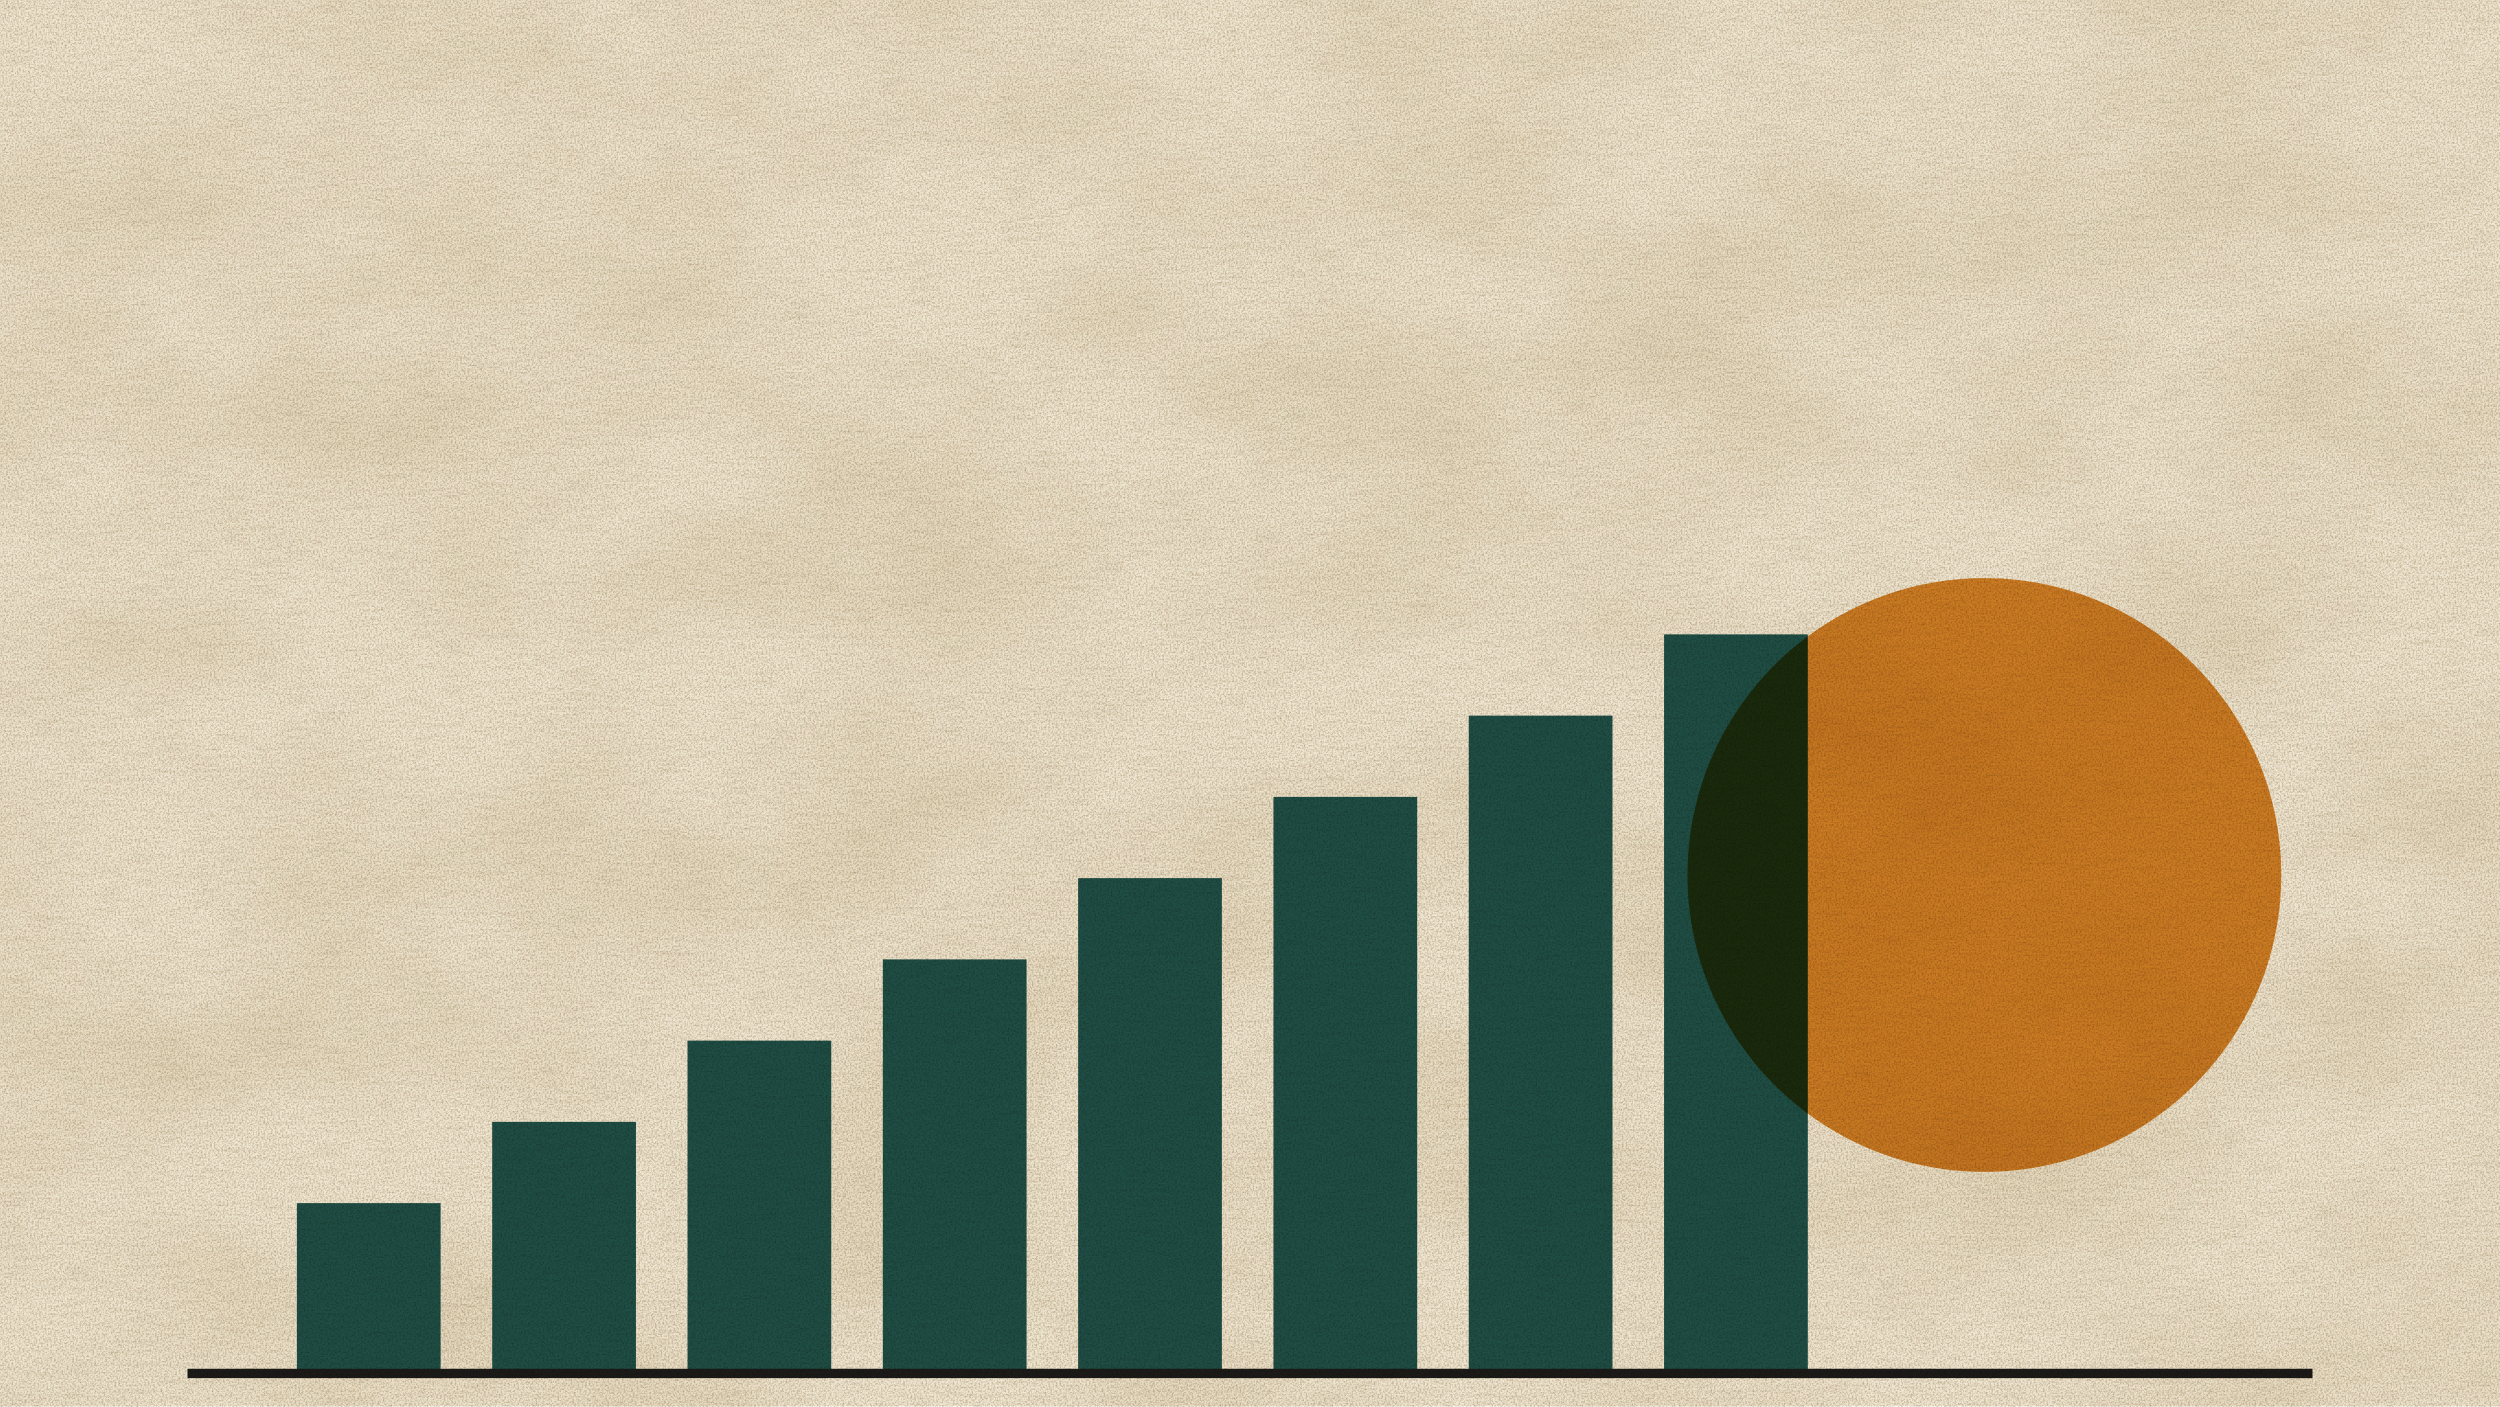
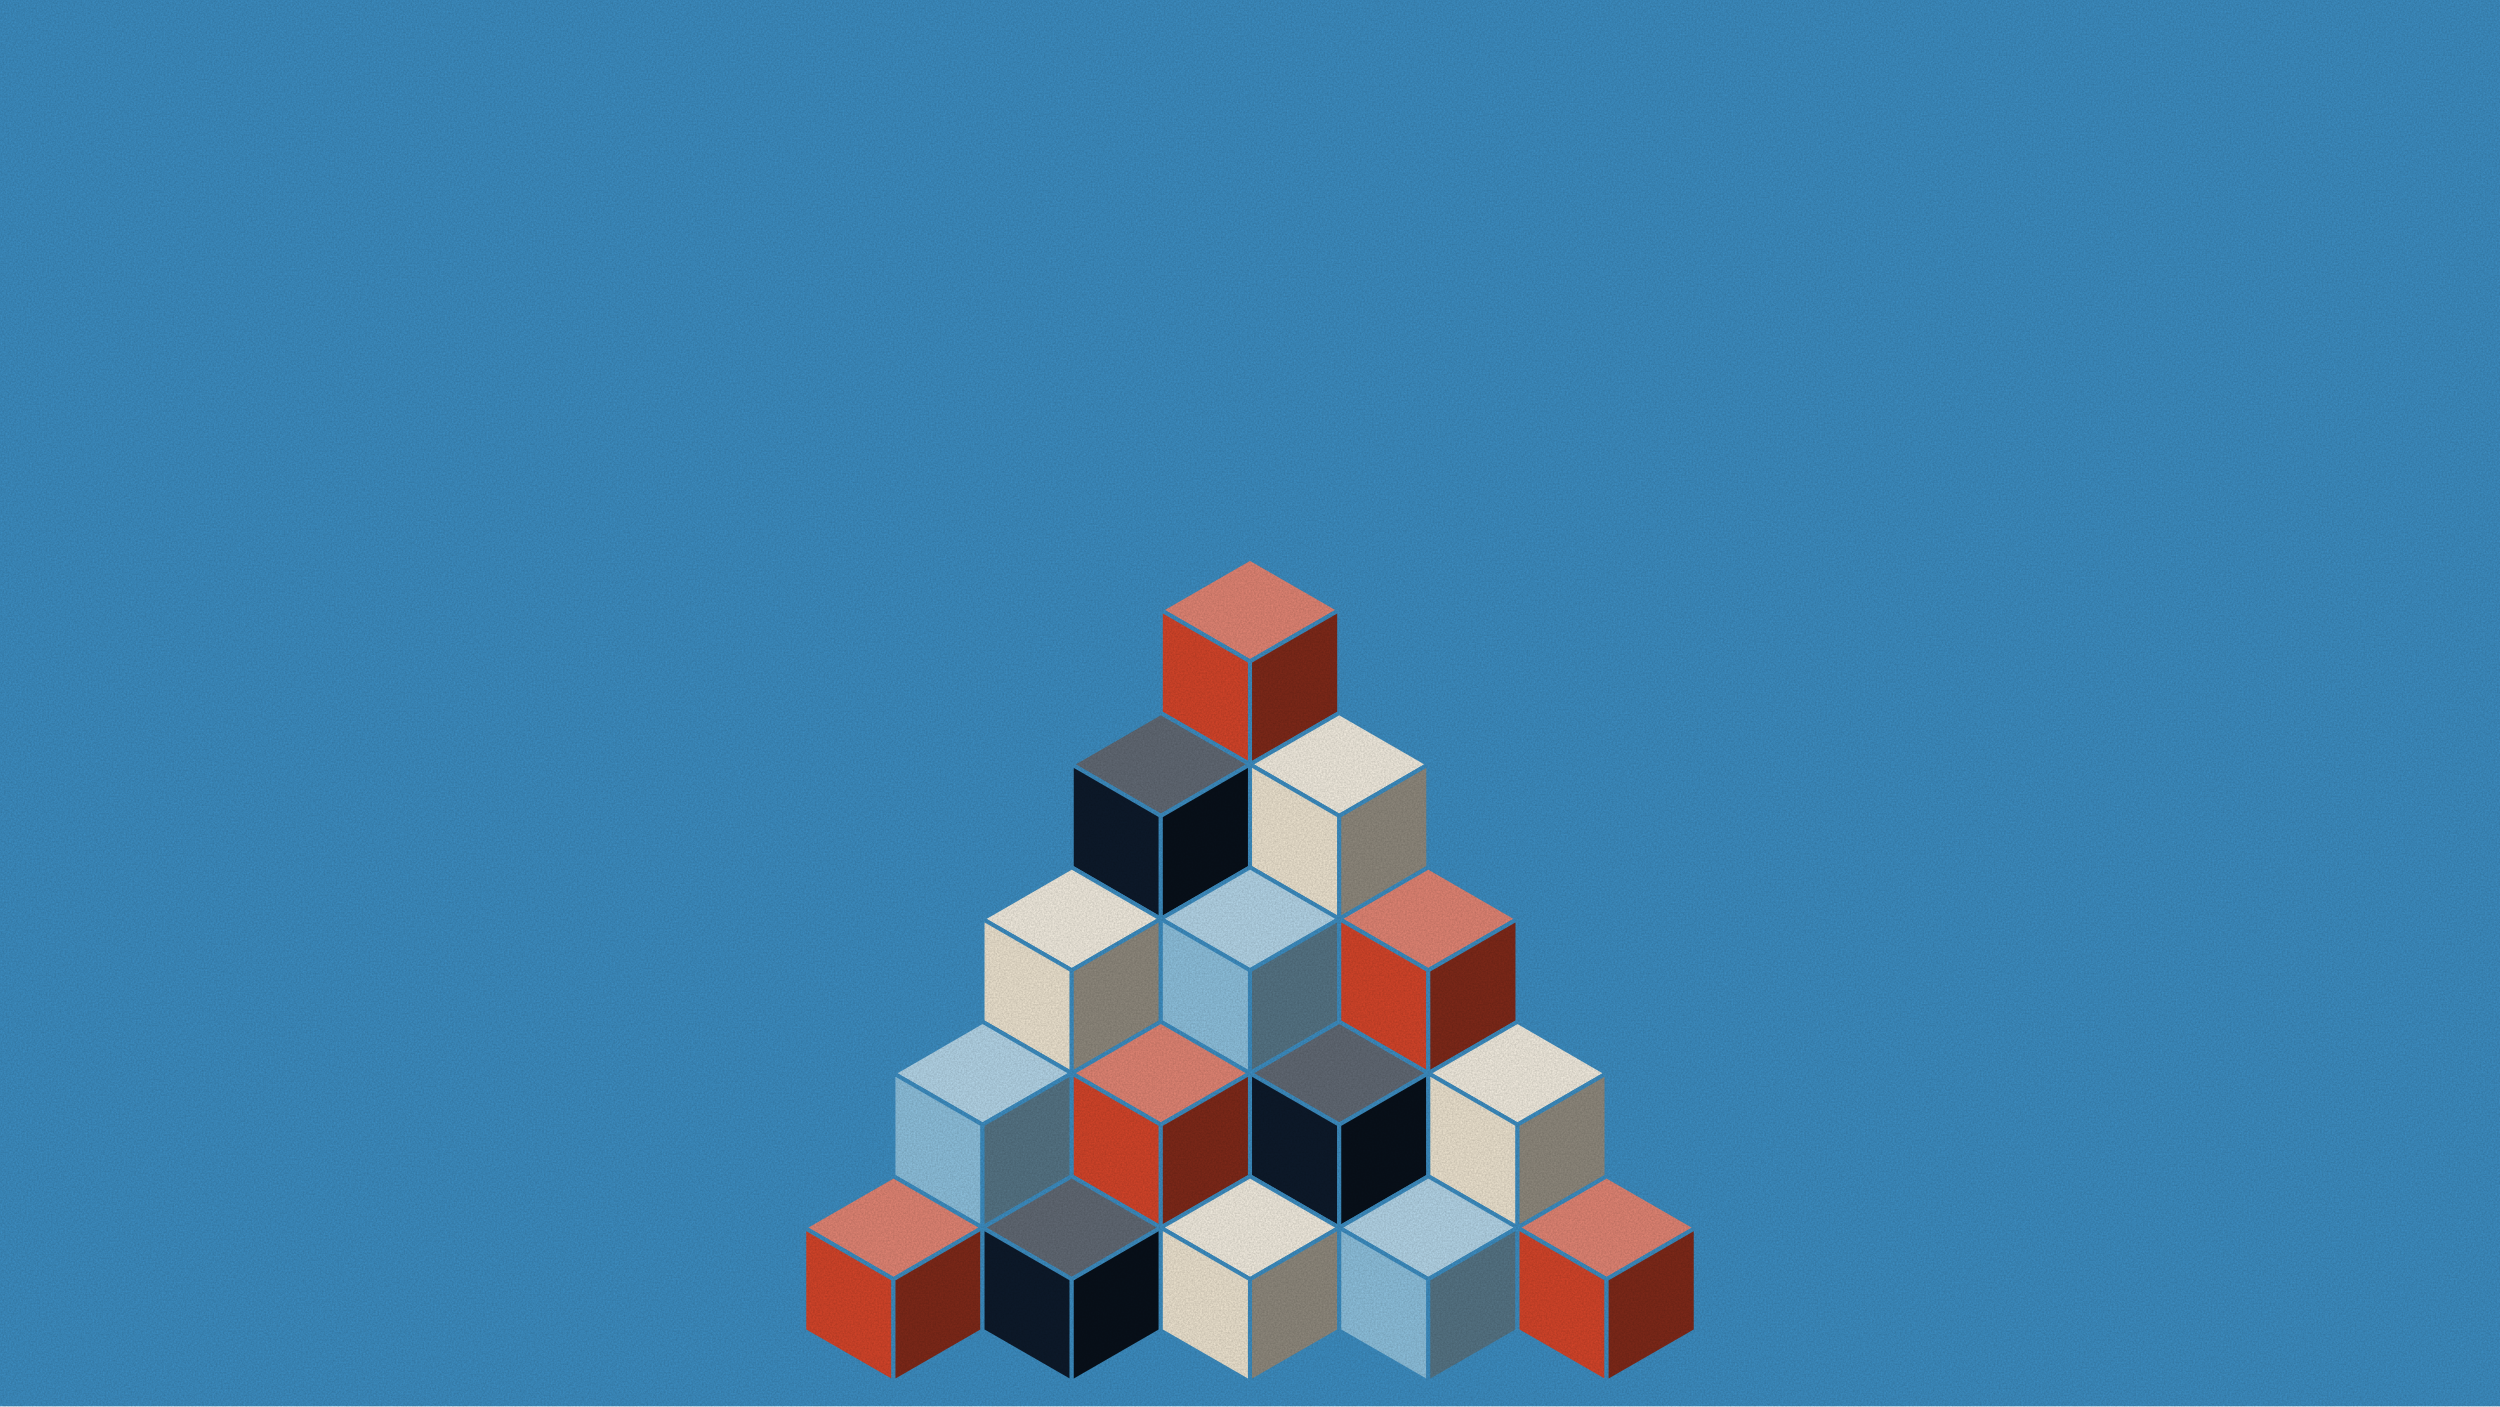
- <svg xmlns="http://www.w3.org/2000/svg" viewBox="0 0 1600 900" role="img" aria-label="Barre crescenti e un sole dorato su carta">
+ <svg xmlns="http://www.w3.org/2000/svg" viewBox="0 0 1600 900">
  <defs>
-     <filter id="grana" x="0" y="0" width="100%" height="100%">
-       <feTurbulence type="fractalNoise" baseFrequency=".85" numOctaves="3" seed="4" />
-       <feColorMatrix values="0 0 0 0 .36  0 0 0 0 .27  0 0 0 0 .15  1.1 0 0 0 -.42" />
-     </filter>
-     <filter id="macchie" x="0" y="0" width="100%" height="100%">
-       <feTurbulence type="fractalNoise" baseFrequency=".006 .01" numOctaves="3" seed="9" />
-       <feColorMatrix values="0 0 0 0 .55  0 0 0 0 .42  0 0 0 0 .22  .9 0 0 0 -.3" />
-     </filter>
-     <filter id="fibre" x="0" y="0" width="100%" height="100%">
-       <feTurbulence type="fractalNoise" baseFrequency=".05 .35" numOctaves="2" seed="2" />
-       <feColorMatrix values="0 0 0 0 .4  0 0 0 0 .3  0 0 0 0 .18  1.4 0 0 0 -.62" />
+     <filter id="grana">
+       <feTurbulence type="fractalNoise" baseFrequency=".9" numOctaves="2" />
+       <feColorMatrix values="0 0 0 0 0 0 0 0 0 0 0 0 0 0 0 0 0 0 .55 0" />
    </filter>
  </defs>
-   <rect width="1600" height="900" fill="#efe6d2" />
-   <rect width="1600" height="900" filter="url(#macchie)" opacity=".55" />
-   <g>
-     <rect x="190" y="770" width="92" height="110" fill="#1f4e46" />
-     <rect x="315" y="718" width="92" height="162" fill="#1f4e46" />
-     <rect x="440" y="666" width="92" height="214" fill="#1f4e46" />
-     <rect x="565" y="614" width="92" height="266" fill="#1f4e46" />
-     <rect x="690" y="562" width="92" height="318" fill="#1f4e46" />
-     <rect x="815" y="510" width="92" height="370" fill="#1f4e46" />
-     <rect x="940" y="458" width="92" height="422" fill="#1f4e46" />
-     <rect x="1065" y="406" width="92" height="474" fill="#1f4e46" />
-   </g>
-   <circle cx="1270" cy="560" r="190" fill="#d98a2b" style="mix-blend-mode:multiply" />
-   <rect x="120" y="876" width="1360" height="6" fill="#1c1b19" />
-   <rect width="1600" height="900" filter="url(#fibre)" opacity=".18" style="mix-blend-mode:multiply" />
-   <rect width="1600" height="900" filter="url(#grana)" style="mix-blend-mode:multiply" />
+   <rect width="1600" height="900" fill="#3d8fc4" />
+   <svg x="0" y="342" width="1600" height="558" viewBox="0 0 1600 558" overflow="hidden">
+     <polygon points="800.0,15.5 857.1,48.4 800.0,81.3 742.9,48.4" fill="#e48675" stroke="#3d8fc4" stroke-width="2.6" stroke-linejoin="round" />
+     <polygon points="742.9,48.4 800.0,81.3 800.0,147.2 742.9,114.3" fill="#d6452a" stroke="#3d8fc4" stroke-width="2.6" stroke-linejoin="round" />
+     <polygon points="800.0,81.3 857.1,48.4 857.1,114.3 800.0,147.2" fill="#802919" stroke="#3d8fc4" stroke-width="2.6" stroke-linejoin="round" />
+     <polygon points="742.9,114.3 800.0,147.2 742.9,180.2 685.9,147.2" fill="#626a75" stroke="#3d8fc4" stroke-width="2.6" stroke-linejoin="round" />
+     <polygon points="685.9,147.2 742.9,180.2 742.9,246.1 685.9,213.1" fill="#0d1a2b" stroke="#3d8fc4" stroke-width="2.6" stroke-linejoin="round" />
+     <polygon points="742.9,180.2 800.0,147.2 800.0,213.1 742.9,246.1" fill="#08101a" stroke="#3d8fc4" stroke-width="2.6" stroke-linejoin="round" />
+     <polygon points="857.1,114.3 914.1,147.2 857.1,180.2 800.0,147.2" fill="#f5efe2" stroke="#3d8fc4" stroke-width="2.6" stroke-linejoin="round" />
+     <polygon points="800.0,147.2 857.1,180.2 857.1,246.1 800.0,213.1" fill="#f0e6d2" stroke="#3d8fc4" stroke-width="2.6" stroke-linejoin="round" />
+     <polygon points="857.1,180.2 914.1,147.2 914.1,213.1 857.1,246.1" fill="#908a7e" stroke="#3d8fc4" stroke-width="2.6" stroke-linejoin="round" />
+     <polygon points="685.9,213.1 742.9,246.1 685.9,279.0 628.8,246.1" fill="#f5efe2" stroke="#3d8fc4" stroke-width="2.6" stroke-linejoin="round" />
+     <polygon points="628.8,246.1 685.9,279.0 685.9,344.9 628.8,311.9" fill="#f0e6d2" stroke="#3d8fc4" stroke-width="2.6" stroke-linejoin="round" />
+     <polygon points="685.9,279.0 742.9,246.1 742.9,311.9 685.9,344.9" fill="#908a7e" stroke="#3d8fc4" stroke-width="2.6" stroke-linejoin="round" />
+     <polygon points="800.0,213.1 857.1,246.1 800.0,279.0 742.9,246.1" fill="#b6d8eb" stroke="#3d8fc4" stroke-width="2.6" stroke-linejoin="round" />
+     <polygon points="742.9,246.1 800.0,279.0 800.0,344.9 742.9,311.9" fill="#8fc3e0" stroke="#3d8fc4" stroke-width="2.6" stroke-linejoin="round" />
+     <polygon points="800.0,279.0 857.1,246.1 857.1,311.9 800.0,344.9" fill="#567586" stroke="#3d8fc4" stroke-width="2.6" stroke-linejoin="round" />
+     <polygon points="914.1,213.1 971.2,246.1 914.1,279.0 857.1,246.1" fill="#e48675" stroke="#3d8fc4" stroke-width="2.6" stroke-linejoin="round" />
+     <polygon points="857.1,246.1 914.1,279.0 914.1,344.9 857.1,311.9" fill="#d6452a" stroke="#3d8fc4" stroke-width="2.6" stroke-linejoin="round" />
+     <polygon points="914.1,279.0 971.2,246.1 971.2,311.9 914.1,344.9" fill="#802919" stroke="#3d8fc4" stroke-width="2.6" stroke-linejoin="round" />
+     <polygon points="628.8,311.9 685.9,344.9 628.8,377.8 571.8,344.9" fill="#b6d8eb" stroke="#3d8fc4" stroke-width="2.6" stroke-linejoin="round" />
+     <polygon points="571.8,344.9 628.8,377.8 628.8,443.7 571.8,410.8" fill="#8fc3e0" stroke="#3d8fc4" stroke-width="2.6" stroke-linejoin="round" />
+     <polygon points="628.8,377.8 685.9,344.9 685.9,410.8 628.8,443.7" fill="#567586" stroke="#3d8fc4" stroke-width="2.6" stroke-linejoin="round" />
+     <polygon points="742.9,311.9 800.0,344.9 742.9,377.8 685.9,344.9" fill="#e48675" stroke="#3d8fc4" stroke-width="2.6" stroke-linejoin="round" />
+     <polygon points="685.9,344.9 742.9,377.8 742.9,443.7 685.9,410.8" fill="#d6452a" stroke="#3d8fc4" stroke-width="2.6" stroke-linejoin="round" />
+     <polygon points="742.9,377.8 800.0,344.9 800.0,410.8 742.9,443.7" fill="#802919" stroke="#3d8fc4" stroke-width="2.6" stroke-linejoin="round" />
+     <polygon points="857.1,311.9 914.1,344.9 857.1,377.8 800.0,344.9" fill="#626a75" stroke="#3d8fc4" stroke-width="2.6" stroke-linejoin="round" />
+     <polygon points="800.0,344.9 857.1,377.8 857.1,443.7 800.0,410.8" fill="#0d1a2b" stroke="#3d8fc4" stroke-width="2.6" stroke-linejoin="round" />
+     <polygon points="857.1,377.8 914.1,344.9 914.1,410.8 857.1,443.7" fill="#08101a" stroke="#3d8fc4" stroke-width="2.6" stroke-linejoin="round" />
+     <polygon points="971.2,311.9 1028.2,344.9 971.2,377.8 914.1,344.9" fill="#f5efe2" stroke="#3d8fc4" stroke-width="2.6" stroke-linejoin="round" />
+     <polygon points="914.1,344.9 971.2,377.8 971.2,443.7 914.1,410.8" fill="#f0e6d2" stroke="#3d8fc4" stroke-width="2.6" stroke-linejoin="round" />
+     <polygon points="971.2,377.8 1028.2,344.9 1028.2,410.8 971.2,443.7" fill="#908a7e" stroke="#3d8fc4" stroke-width="2.6" stroke-linejoin="round" />
+     <polygon points="571.8,410.8 628.8,443.7 571.8,476.7 514.7,443.7" fill="#e48675" stroke="#3d8fc4" stroke-width="2.6" stroke-linejoin="round" />
+     <polygon points="514.7,443.7 571.8,476.7 571.8,542.5 514.7,509.6" fill="#d6452a" stroke="#3d8fc4" stroke-width="2.6" stroke-linejoin="round" />
+     <polygon points="571.8,476.7 628.8,443.7 628.8,509.6 571.8,542.5" fill="#802919" stroke="#3d8fc4" stroke-width="2.6" stroke-linejoin="round" />
+     <polygon points="685.9,410.8 742.9,443.7 685.9,476.7 628.8,443.7" fill="#626a75" stroke="#3d8fc4" stroke-width="2.6" stroke-linejoin="round" />
+     <polygon points="628.8,443.7 685.9,476.7 685.9,542.5 628.8,509.6" fill="#0d1a2b" stroke="#3d8fc4" stroke-width="2.6" stroke-linejoin="round" />
+     <polygon points="685.9,476.7 742.9,443.7 742.9,509.6 685.9,542.5" fill="#08101a" stroke="#3d8fc4" stroke-width="2.6" stroke-linejoin="round" />
+     <polygon points="800.0,410.8 857.1,443.7 800.0,476.7 742.9,443.7" fill="#f5efe2" stroke="#3d8fc4" stroke-width="2.6" stroke-linejoin="round" />
+     <polygon points="742.9,443.7 800.0,476.7 800.0,542.5 742.9,509.6" fill="#f0e6d2" stroke="#3d8fc4" stroke-width="2.6" stroke-linejoin="round" />
+     <polygon points="800.0,476.7 857.1,443.7 857.1,509.6 800.0,542.5" fill="#908a7e" stroke="#3d8fc4" stroke-width="2.6" stroke-linejoin="round" />
+     <polygon points="914.1,410.8 971.2,443.7 914.1,476.7 857.1,443.7" fill="#b6d8eb" stroke="#3d8fc4" stroke-width="2.6" stroke-linejoin="round" />
+     <polygon points="857.1,443.7 914.1,476.7 914.1,542.5 857.1,509.6" fill="#8fc3e0" stroke="#3d8fc4" stroke-width="2.6" stroke-linejoin="round" />
+     <polygon points="914.1,476.7 971.2,443.7 971.2,509.6 914.1,542.5" fill="#567586" stroke="#3d8fc4" stroke-width="2.6" stroke-linejoin="round" />
+     <polygon points="1028.2,410.8 1085.3,443.7 1028.2,476.7 971.2,443.7" fill="#e48675" stroke="#3d8fc4" stroke-width="2.6" stroke-linejoin="round" />
+     <polygon points="971.2,443.7 1028.2,476.7 1028.2,542.5 971.2,509.6" fill="#d6452a" stroke="#3d8fc4" stroke-width="2.6" stroke-linejoin="round" />
+     <polygon points="1028.2,476.7 1085.3,443.7 1085.3,509.6 1028.2,542.5" fill="#802919" stroke="#3d8fc4" stroke-width="2.6" stroke-linejoin="round" />
+   </svg>
+   <rect width="1600" height="900" filter="url(#grana)" opacity=".35" />
</svg>
